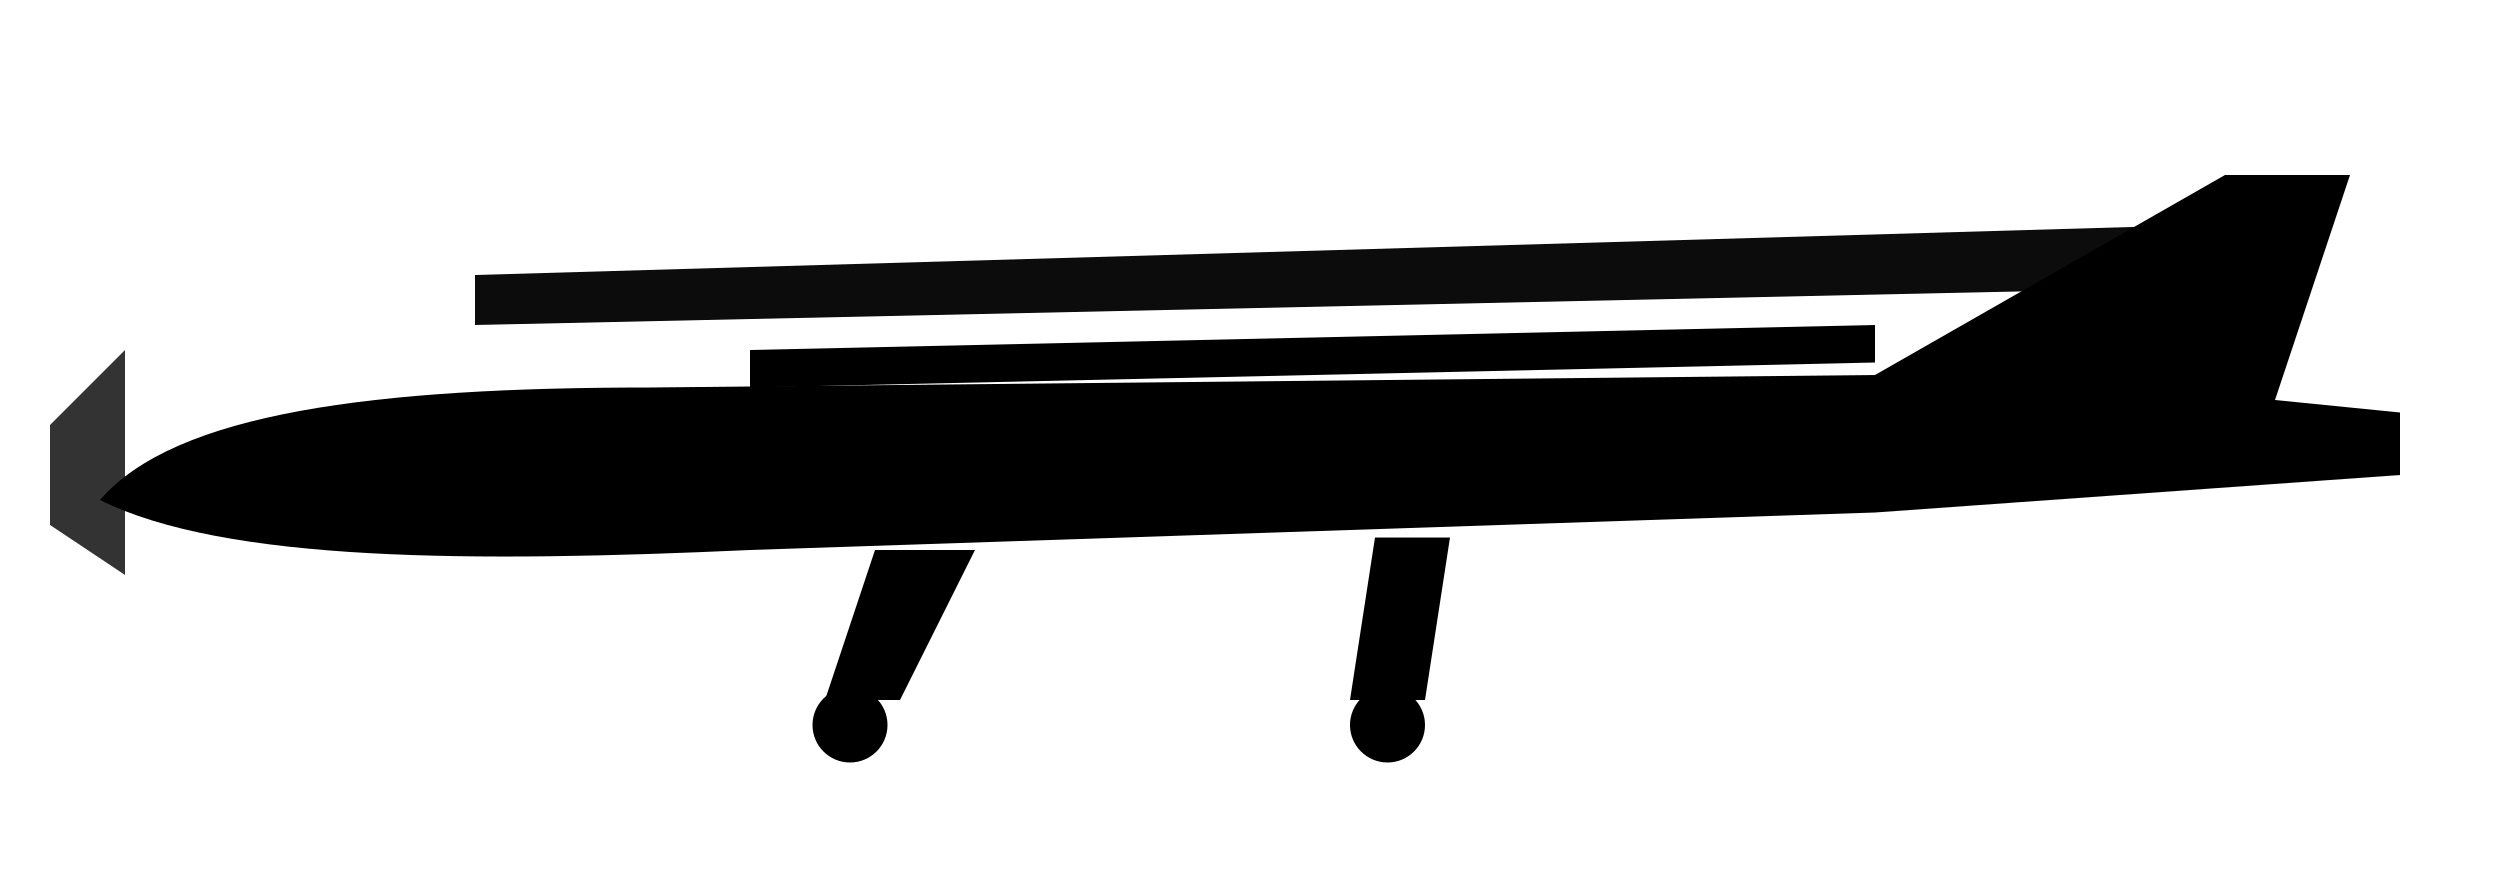
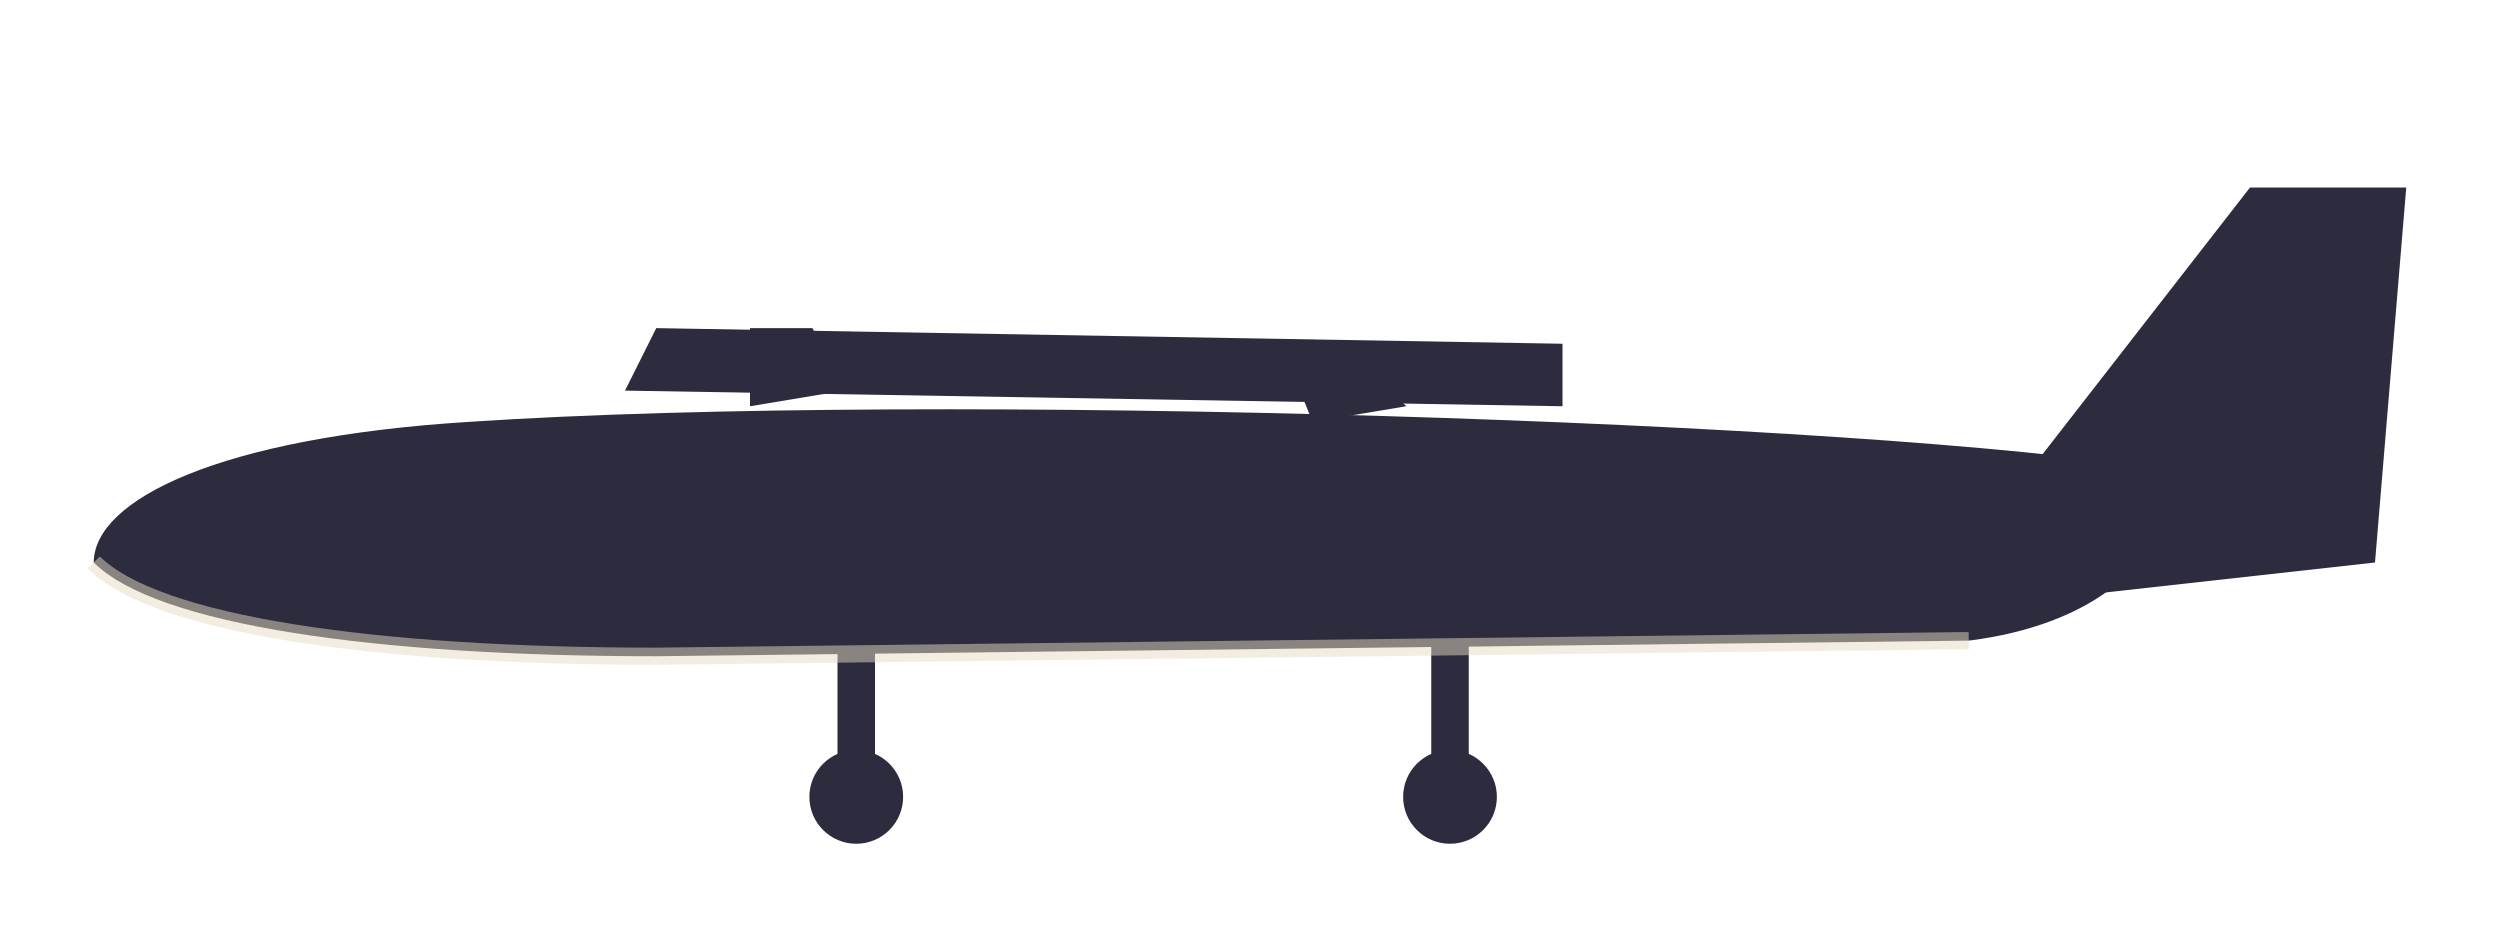
- <svg xmlns="http://www.w3.org/2000/svg" viewBox="0 0 200 70" fill="currentColor">
-   <path d="M8 40 C14 33 30 31 52 31 L150 30 L178 14 L188 14 L182 32 L192 33 L192 38 L150 41 L60 44 C38 45 18 45 8 40 Z" />
-   <path d="M60 28 L150 26 L150 29 L60 31 Z" />
-   <path d="M38 22 L176 18 L176 23 L38 26 Z" opacity=".95" />
-   <path d="M70 44 L66 56 L72 56 L78 44 Z" />
-   <circle cx="68" cy="58" r="3" />
-   <path d="M110 43 L108 56 L114 56 L116 43 Z" />
-   <circle cx="111" cy="58" r="3" />
-   <path d="M4 34 L10 28 L10 46 L4 42 Z" opacity=".8" />
+ <svg xmlns="http://www.w3.org/2000/svg" viewBox="0 0 160 60">
+   <g transform="translate(160 0) scale(-1 1)">
+     <g fill="#2c2c3e">
+       <path d="M6 12 L16 12 L30 30 L26 38 L8 36 Z" />
+       <path d="M22 30 C40 27 100 25 130 27 C146 28 154 32 154 36 C150 40 136 42 118 42 L34 41 C26 40 22 36 22 33 Z" />
+       <path d="M60 22 L118 21 L120 25 L60 26 Z" />
+       <path d="M70 26 L74 22 L78 22 L76 27 Z" />
+       <path d="M106 25 L108 21 L112 21 L112 26 Z" />
+       <rect x="66" y="41" width="2.4" height="8" />
+       <circle cx="67.2" cy="51" r="3" />
+       <rect x="104" y="41" width="2.4" height="8" />
+       <circle cx="105.2" cy="51" r="3" />
+     </g>
+     <path d="M34 41 L118 42 C136 42 150 40 154 36" stroke="#e9dcc4" stroke-opacity=".5" stroke-width="1.1" fill="none" />
+   </g>
</svg>
